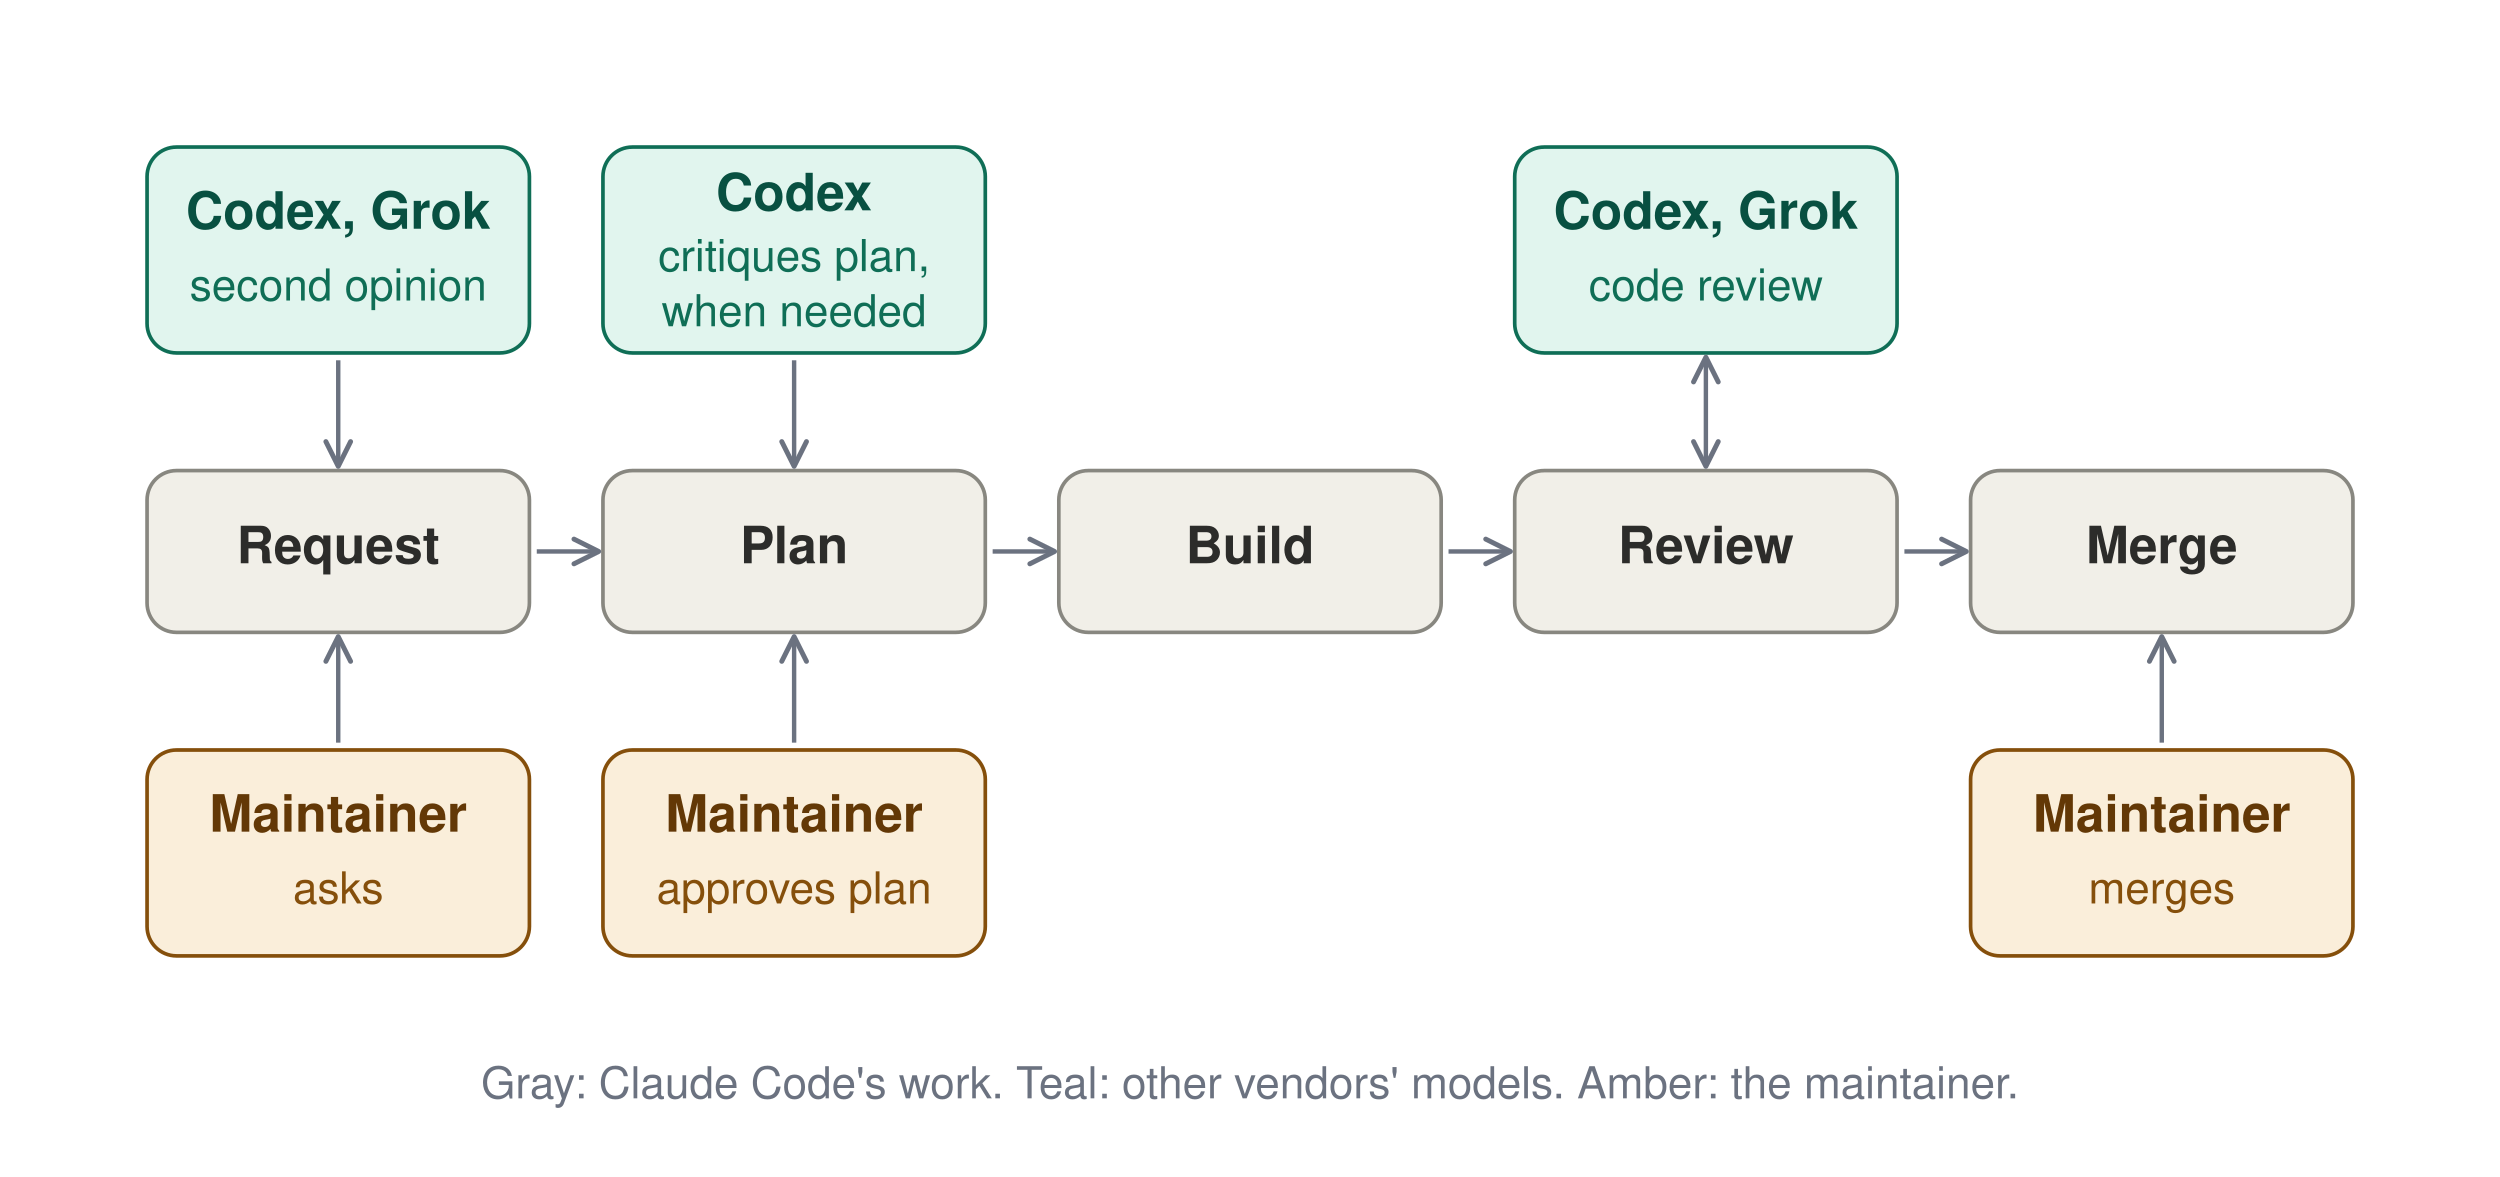
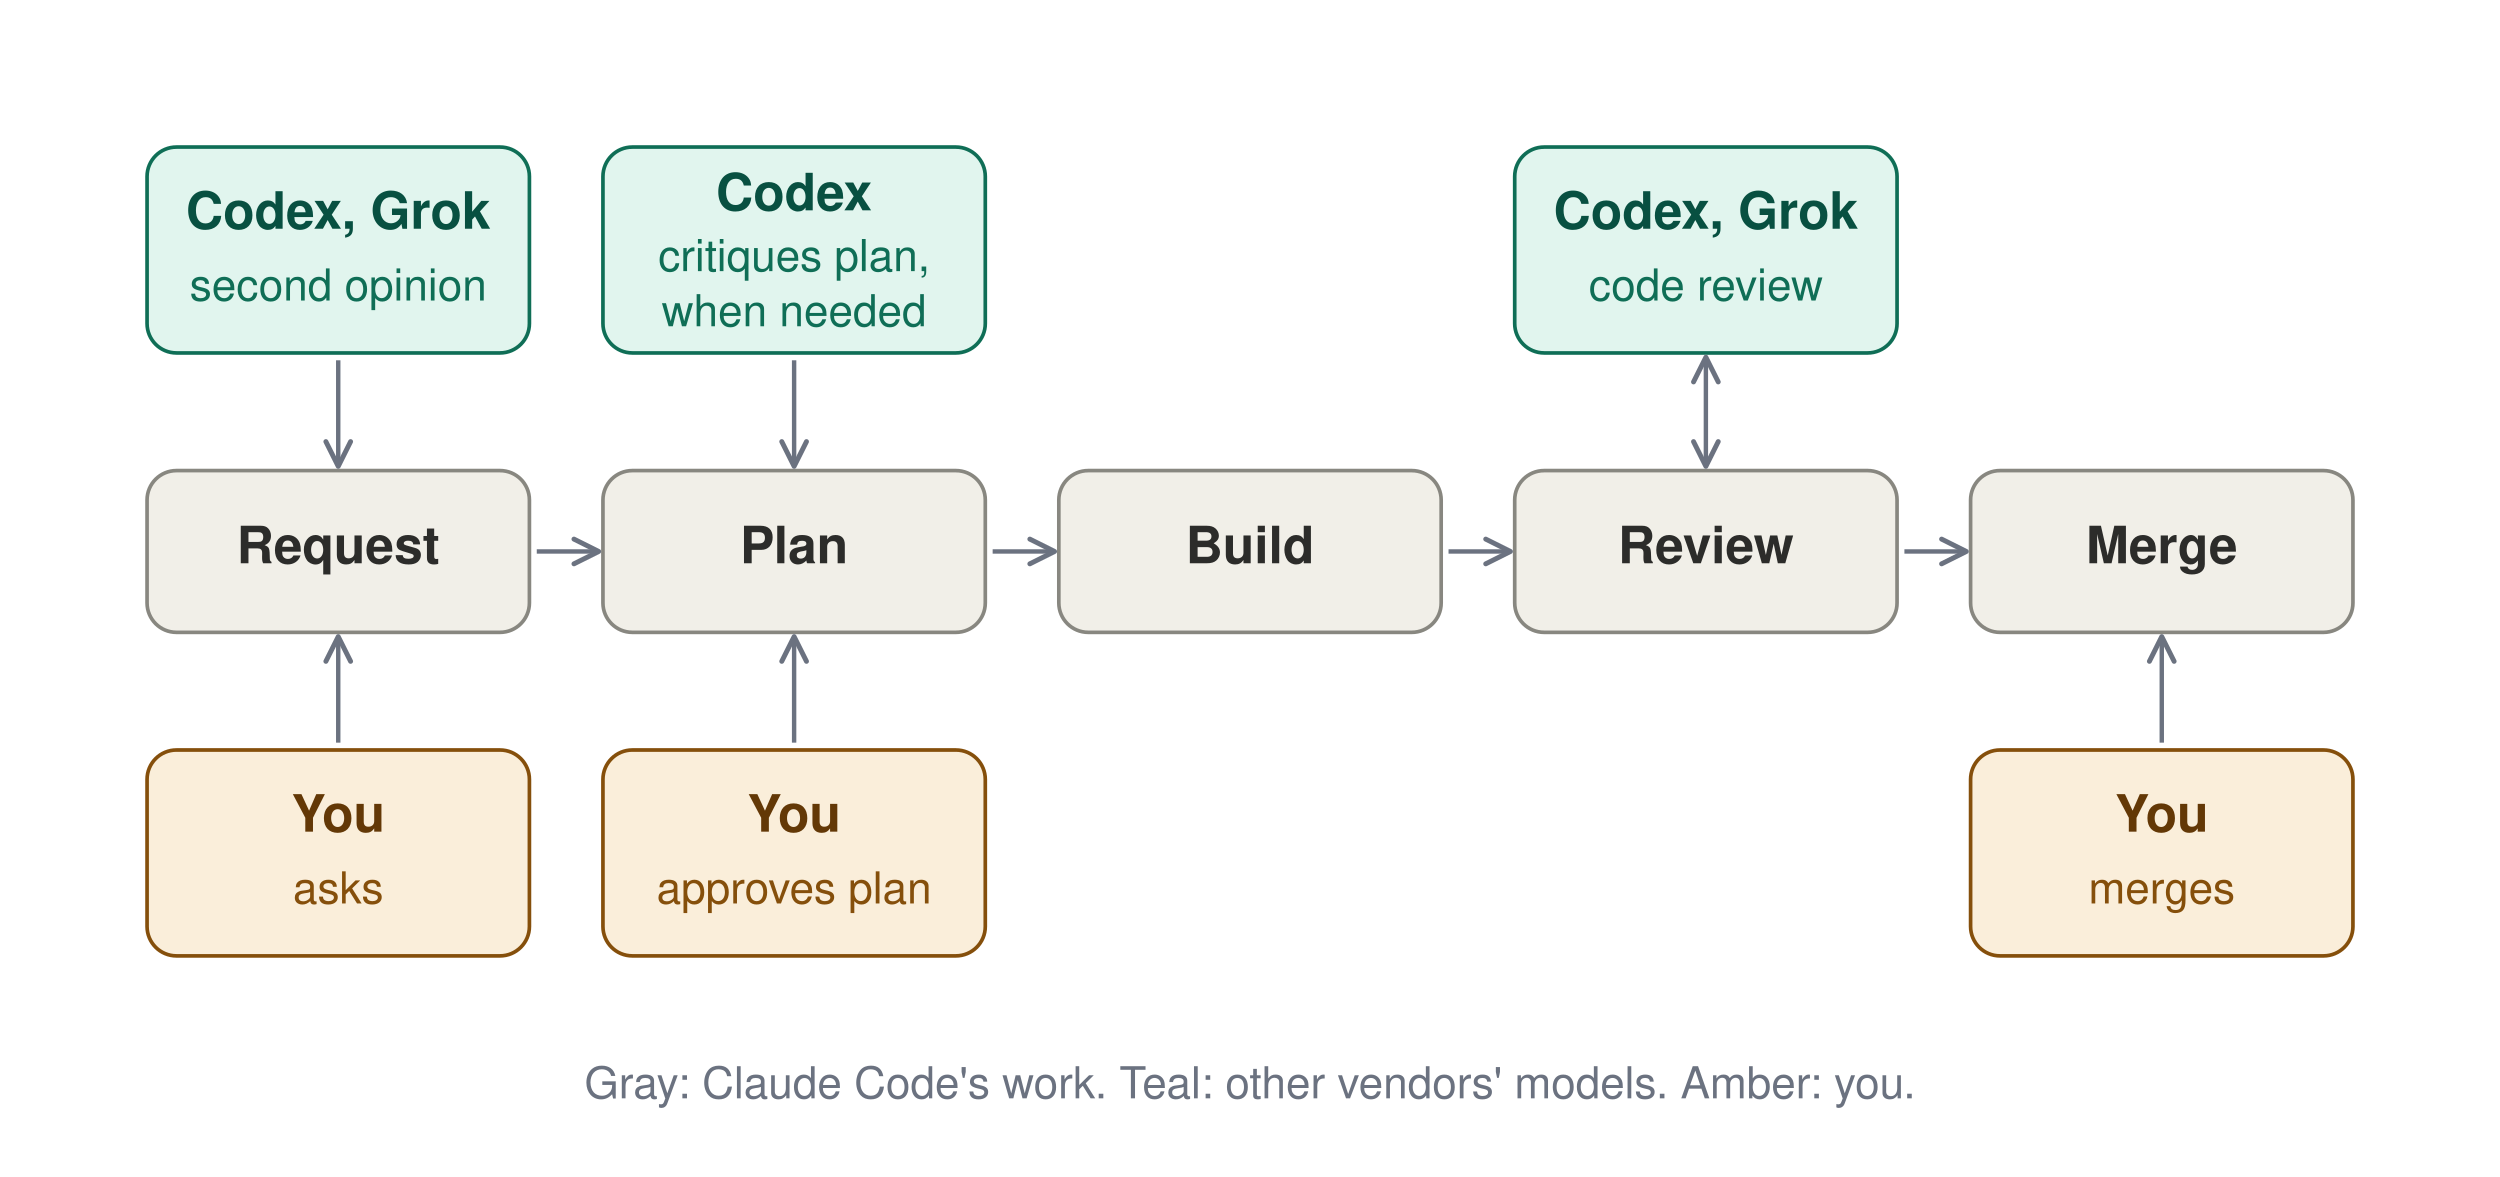
<svg xmlns="http://www.w3.org/2000/svg" viewBox="0 0 680 320" width="680" height="320" role="img" aria-label="A change moves from request to plan, build, review and merge. Codex and Grok give a second opinion on the request, Codex critiques the plan when needed, and both review the code. The maintainer asks for the change, approves the plan and merges.">
  <style>
    .gb { fill: #F1EFE8; stroke: #888780; stroke-width: 1; }
    .gt { fill: #2C2C2A; }
    .gs { fill: #5F5E5A; }
    .tb { fill: #E1F5EE; stroke: #0F6E56; stroke-width: 1; }
    .tt { fill: #085041; }
    .ts { fill: #0F6E56; }
    .ab { fill: #FAEEDA; stroke: #854F0B; stroke-width: 1; }
    .at { fill: #633806; }
    .as { fill: #854F0B; }
    .l { stroke: #6b7280; stroke-width: 1.2; fill: none; }
    .lt { fill: #6b7280; }
    .dash { stroke: #6b7280; stroke-width: 1; fill: none; stroke-dasharray: 4 4; }
    .mk { stroke: #6b7280; }
    @media (prefers-color-scheme: dark) {
      .gb { fill: #2C2C2A; stroke: #888780; }
      .gt { fill: #F1EFE8; }
      .gs { fill: #B4B2A9; }
      .tb { fill: #085041; stroke: #5DCAA5; }
      .tt { fill: #E1F5EE; }
      .ts { fill: #9FE1CB; }
      .ab { fill: #633806; stroke: #FAC775; }
      .at { fill: #FAEEDA; }
      .as { fill: #FAC775; }
      .l { stroke: #9ca3af; }
      .lt { fill: #9ca3af; }
      .dash { stroke: #9ca3af; }
      .mk { stroke: #9ca3af; }
    }
  </style>
  <defs>
    <marker id="a" viewBox="0 0 10 10" refX="8" refY="5" markerWidth="7" markerHeight="7" orient="auto-start-reverse">
      <path class="mk" d="M 1 1 L 9 5 L 1 9" fill="none" stroke-width="1.6" stroke-linecap="round" stroke-linejoin="round" />
    </marker>
  </defs>
  <g font-family="ui-sans-serif, system-ui, -apple-system, 'Segoe UI', Helvetica, Arial, sans-serif" text-anchor="middle" dominant-baseline="central">
    <rect class="tb" x="40" y="40" width="104" height="56" rx="8" />
    <text class="tt" x="92" y="59" font-size="14" font-weight="600">Codex, Grok</text>
    <text class="ts" x="92" y="79" font-size="12" font-weight="400">second opinion</text>
    <rect class="tb" x="164" y="40" width="104" height="56" rx="8" />
    <text class="tt" x="216" y="54" font-size="14" font-weight="600">Codex</text>
    <text class="ts" x="216" y="71" font-size="12" font-weight="400">critiques plan,</text>
    <text class="ts" x="216" y="86" font-size="12" font-weight="400">when needed</text>
    <rect class="tb" x="412" y="40" width="104" height="56" rx="8" />
    <text class="tt" x="464" y="59" font-size="14" font-weight="600">Codex, Grok</text>
    <text class="ts" x="464" y="79" font-size="12" font-weight="400">code review</text>
    <rect class="gb" x="40" y="128" width="104" height="44" rx="8" />
    <text class="gt" x="92" y="150" font-size="14" font-weight="600">Request</text>
    <rect class="gb" x="164" y="128" width="104" height="44" rx="8" />
    <text class="gt" x="216" y="150" font-size="14" font-weight="600">Plan</text>
    <rect class="gb" x="288" y="128" width="104" height="44" rx="8" />
    <text class="gt" x="340" y="150" font-size="14" font-weight="600">Build</text>
    <rect class="gb" x="412" y="128" width="104" height="44" rx="8" />
    <text class="gt" x="464" y="150" font-size="14" font-weight="600">Review</text>
    <rect class="gb" x="536" y="128" width="104" height="44" rx="8" />
    <text class="gt" x="588" y="150" font-size="14" font-weight="600">Merge</text>
    <rect class="ab" x="40" y="204" width="104" height="56" rx="8" />
-     <text class="at" x="92" y="223" font-size="14" font-weight="600">Maintainer</text>
+     <text class="at" x="92" y="223" font-size="14" font-weight="600">You</text>
    <text class="as" x="92" y="243" font-size="12" font-weight="400">asks</text>
    <rect class="ab" x="164" y="204" width="104" height="56" rx="8" />
-     <text class="at" x="216" y="223" font-size="14" font-weight="600">Maintainer</text>
+     <text class="at" x="216" y="223" font-size="14" font-weight="600">You</text>
    <text class="as" x="216" y="243" font-size="12" font-weight="400">approves plan</text>
    <rect class="ab" x="536" y="204" width="104" height="56" rx="8" />
-     <text class="at" x="588" y="223" font-size="14" font-weight="600">Maintainer</text>
+     <text class="at" x="588" y="223" font-size="14" font-weight="600">You</text>
    <text class="as" x="588" y="243" font-size="12" font-weight="400">merges</text>
    <path class="l" d="M 92 98 L 92 126" marker-end="url(#a)" />
    <path class="l" d="M 216 98 L 216 126" marker-end="url(#a)" />
    <path class="l" d="M 464 98 L 464 126" marker-start="url(#a)" marker-end="url(#a)" />
    <path class="l" d="M 146 150 L 162 150" marker-end="url(#a)" />
    <path class="l" d="M 270 150 L 286 150" marker-end="url(#a)" />
    <path class="l" d="M 394 150 L 410 150" marker-end="url(#a)" />
    <path class="l" d="M 518 150 L 534 150" marker-end="url(#a)" />
    <path class="l" d="M 92 202 L 92 174" marker-end="url(#a)" />
    <path class="l" d="M 216 202 L 216 174" marker-end="url(#a)" />
    <path class="l" d="M 588 202 L 588 174" marker-end="url(#a)" />
-     <text class="lt" x="340" y="296" font-size="12" font-weight="400">Gray: Claude Code's work. Teal: other vendors' models. Amber: the maintainer.</text>
+     <text class="lt" x="340" y="296" font-size="12" font-weight="400">Gray: Claude Code's work. Teal: other vendors' models. Amber: you.</text>
  </g>
</svg>
